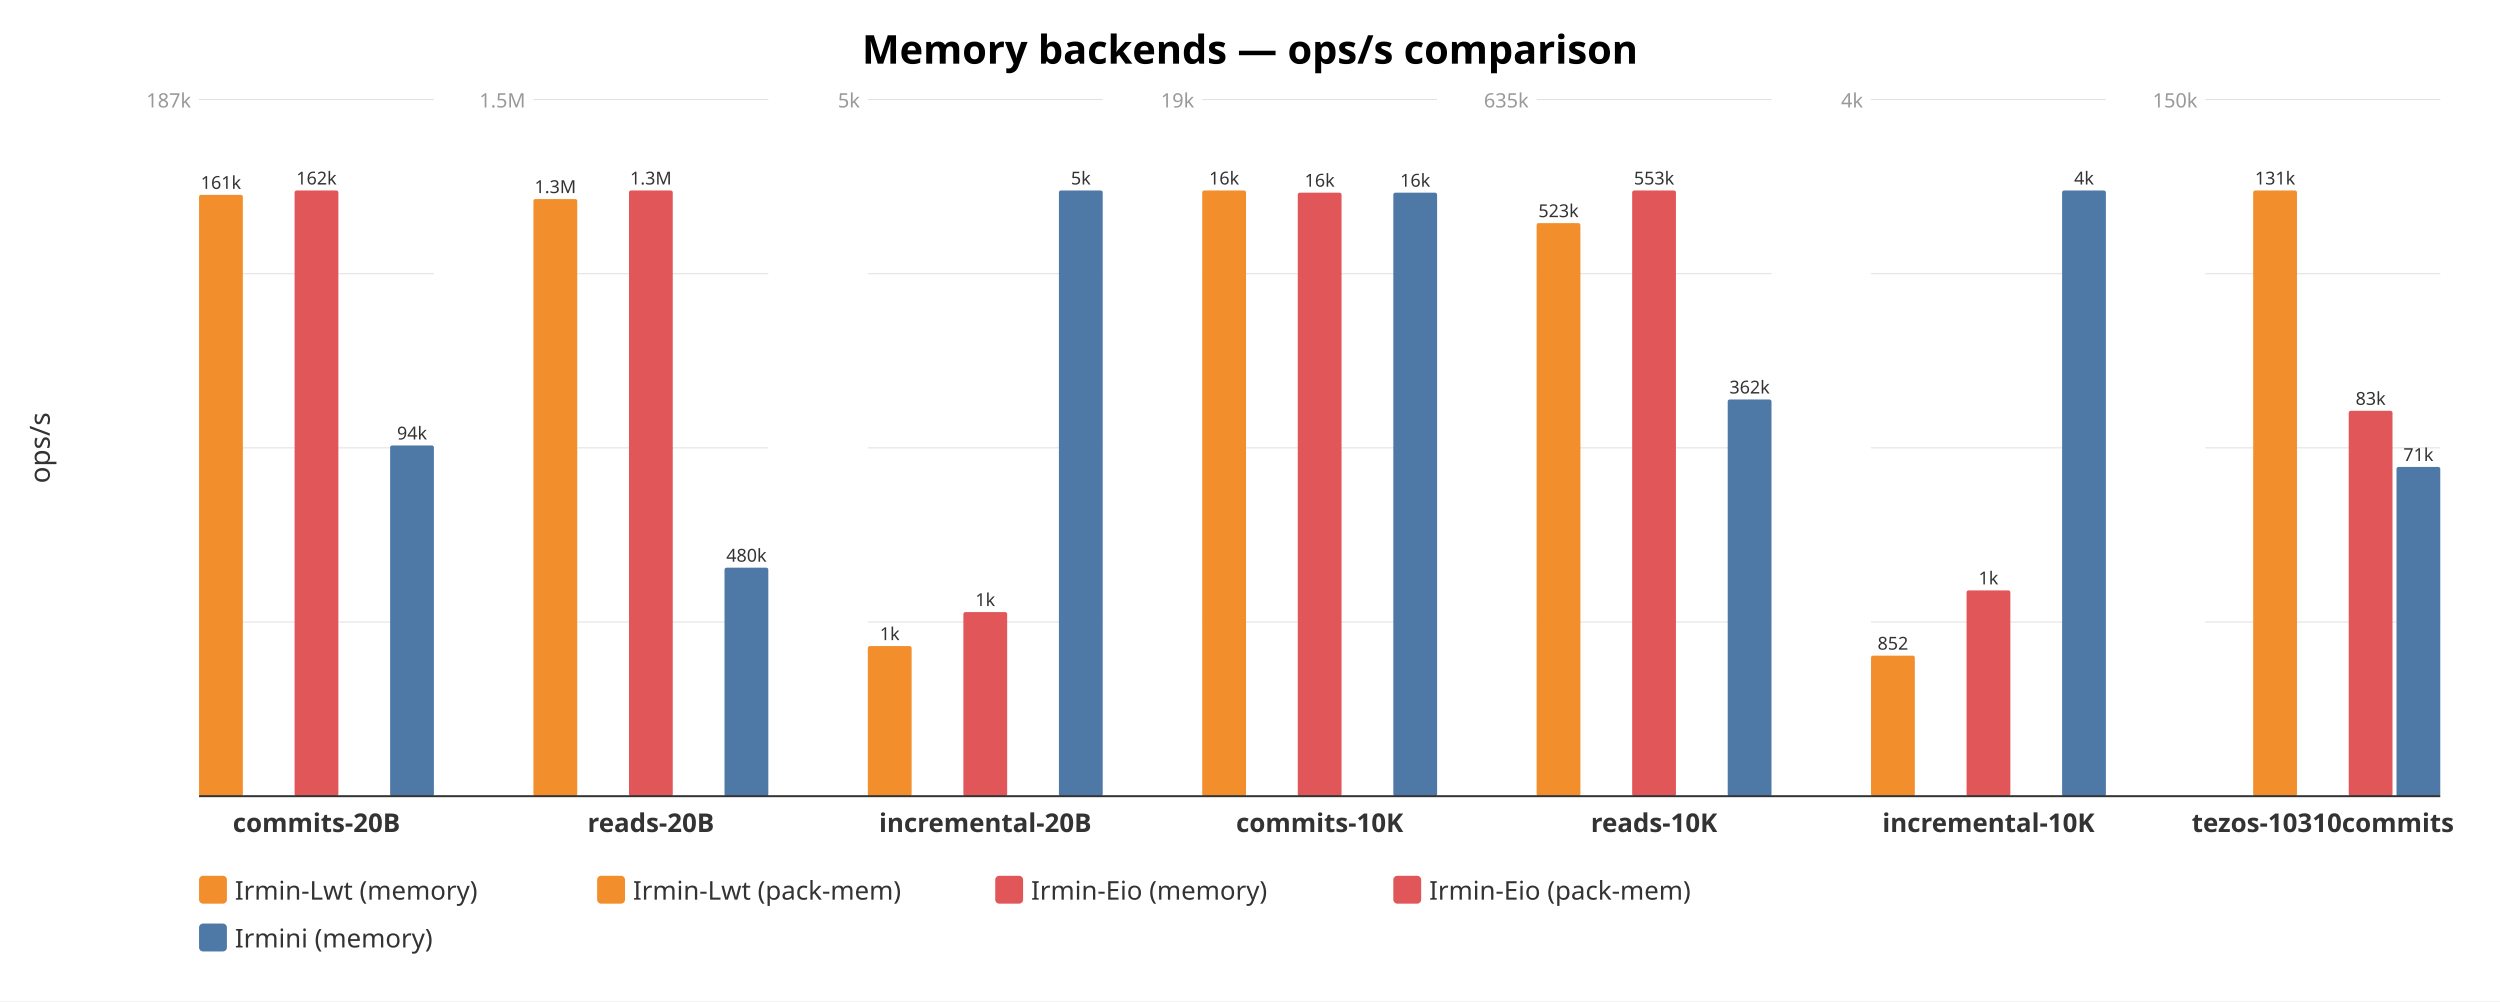
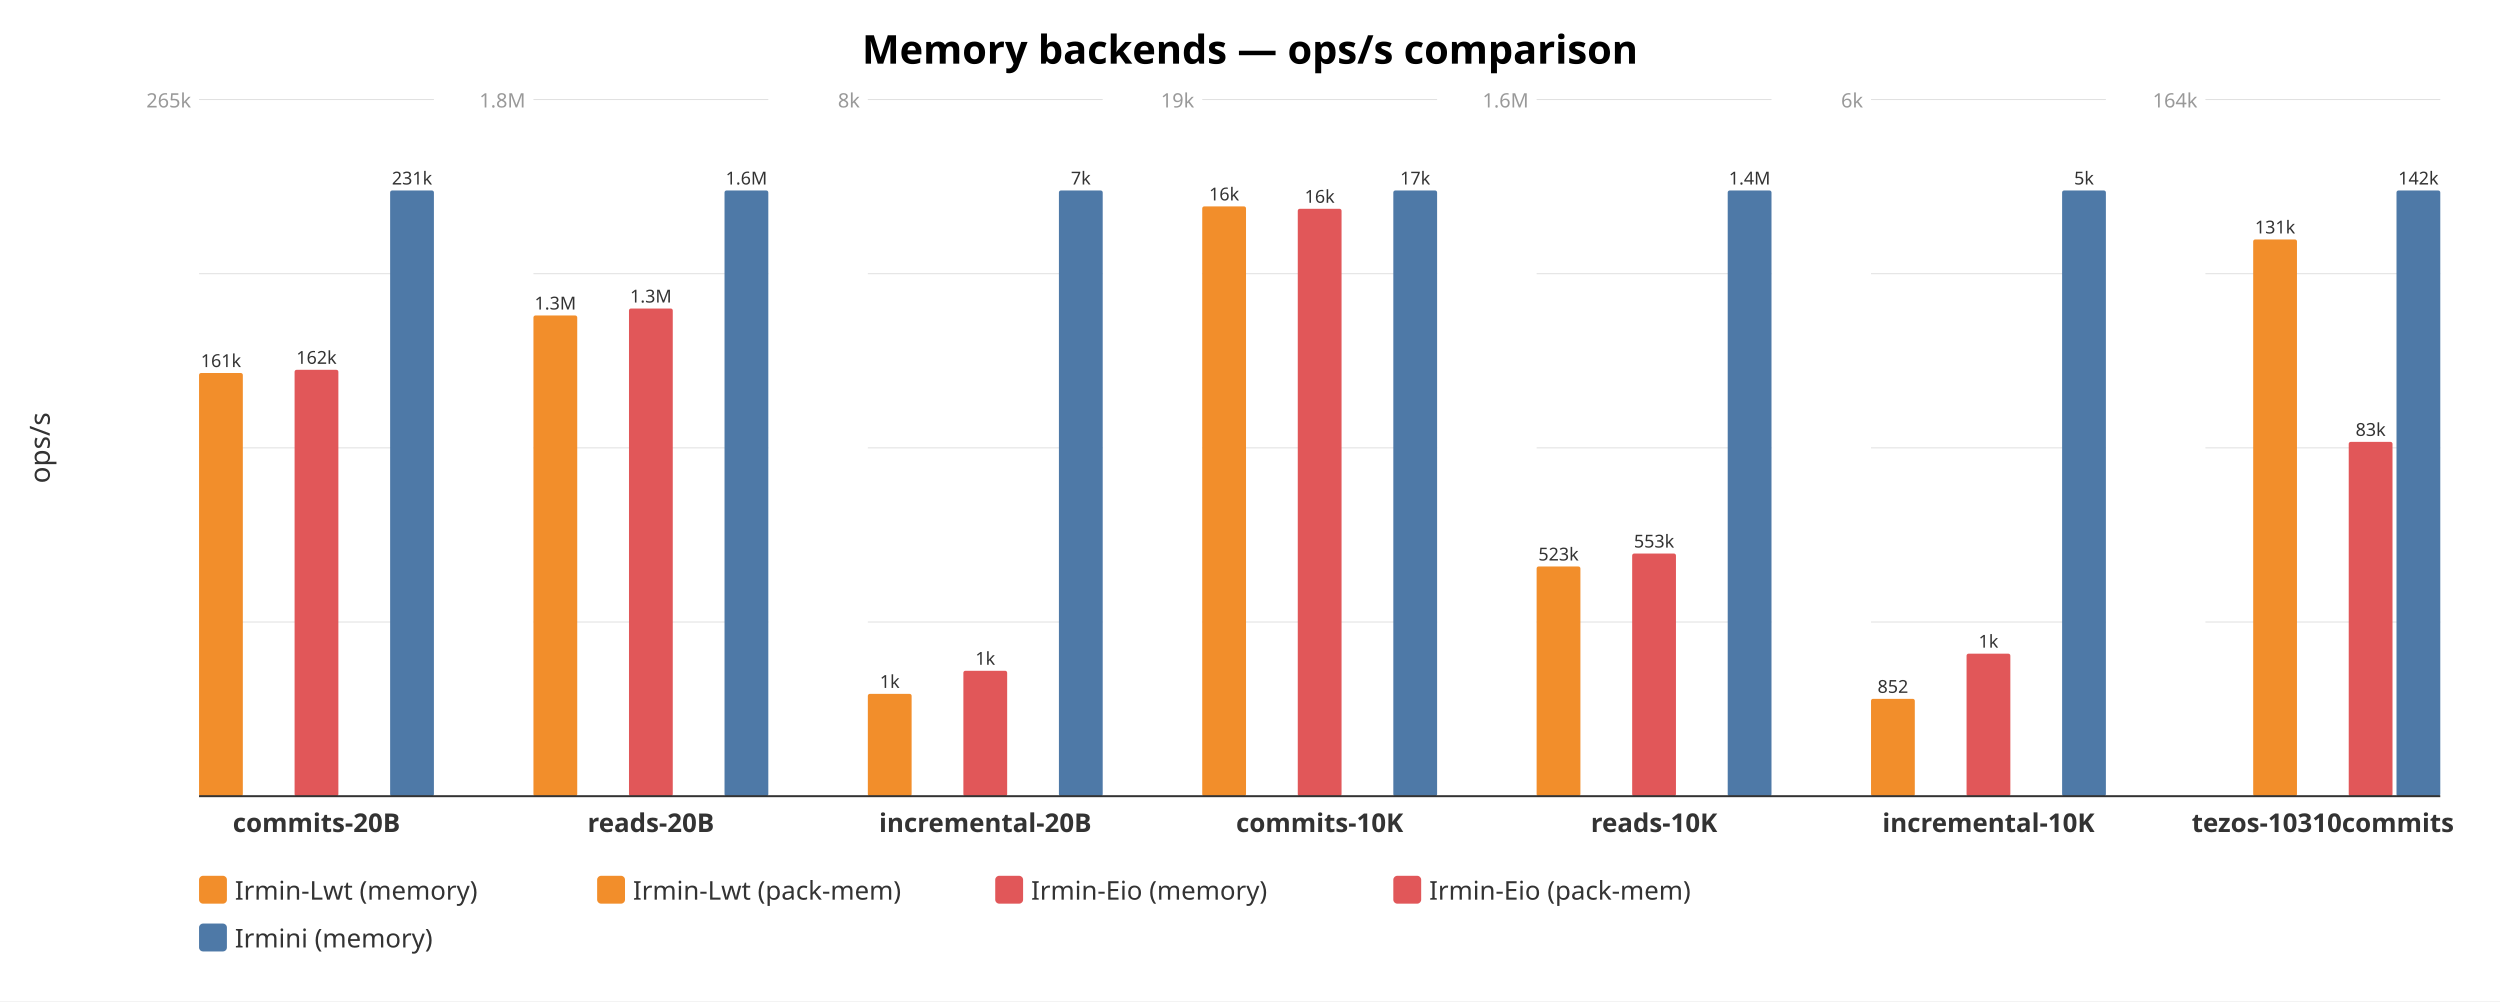
<svg xmlns="http://www.w3.org/2000/svg" width="1256" height="503" font-family="system-ui, sans-serif" font-size="14">
  <rect width="1256" height="503" fill="white" />
  <defs>
</defs>
  <text x="628.0" y="32" text-anchor="middle" font-size="20" font-weight="bold">Memory backends — ops/s comparison</text>
  <g transform="translate(100,50)">
    <text x="-75" y="175.0" text-anchor="middle" font-size="14" fill="#333" transform="rotate(-90,-75,175.0)">ops/s</text>
    <line x1="0" y1="262.5" x2="118" y2="262.5" stroke="#e0e0e0" stroke-width="0.5" />
    <line x1="0" y1="175.0" x2="118" y2="175.0" stroke="#e0e0e0" stroke-width="0.5" />
    <line x1="0" y1="87.5" x2="118" y2="87.5" stroke="#e0e0e0" stroke-width="0.5" />
    <line x1="0" y1="0.0" x2="118" y2="0.0" stroke="#e0e0e0" stroke-width="0.5" />
-     <text x="-4.0" y="4.0" text-anchor="end" font-size="10" fill="#999">187k</text>
-     <rect x="0.0" y="47.9" width="22" height="302.1" fill="#f28e2b" rx="1" />
-     <text x="11.0" y="44.9" text-anchor="middle" font-size="9" fill="#333">161k</text>
-     <rect x="48.0" y="45.7" width="22" height="304.3" fill="#e15759" rx="1" />
-     <text x="59.0" y="42.7" text-anchor="middle" font-size="9" fill="#333">162k</text>
-     <rect x="96.0" y="173.8" width="22" height="176.2" fill="#4e79a7" rx="1" />
-     <text x="107.0" y="170.8" text-anchor="middle" font-size="9" fill="#333">94k</text>
+     <text x="-4.0" y="4.0" text-anchor="end" font-size="10" fill="#999">265k</text>
+     <rect x="0.0" y="137.4" width="22" height="212.6" fill="#f28e2b" rx="1" />
+     <text x="11.0" y="134.4" text-anchor="middle" font-size="9" fill="#333">161k</text>
+     <rect x="48.0" y="135.8" width="22" height="214.2" fill="#e15759" rx="1" />
+     <text x="59.0" y="132.8" text-anchor="middle" font-size="9" fill="#333">162k</text>
+     <rect x="96.0" y="45.7" width="22" height="304.3" fill="#4e79a7" rx="1" />
+     <text x="107.0" y="42.7" text-anchor="middle" font-size="9" fill="#333">231k</text>
    <text x="59.0" y="368" text-anchor="middle" font-size="13" font-weight="bold" fill="#333">commits-20B</text>
    <line x1="168" y1="262.5" x2="286" y2="262.5" stroke="#e0e0e0" stroke-width="0.5" />
    <line x1="168" y1="175.0" x2="286" y2="175.0" stroke="#e0e0e0" stroke-width="0.5" />
    <line x1="168" y1="87.5" x2="286" y2="87.5" stroke="#e0e0e0" stroke-width="0.5" />
    <line x1="168" y1="0.0" x2="286" y2="0.0" stroke="#e0e0e0" stroke-width="0.5" />
-     <text x="164.0" y="4.0" text-anchor="end" font-size="10" fill="#999">1.5M</text>
-     <rect x="168.0" y="50.0" width="22" height="300.0" fill="#f28e2b" rx="1" />
-     <text x="179.0" y="47.0" text-anchor="middle" font-size="9" fill="#333">1.3M</text>
-     <rect x="216.0" y="45.7" width="22" height="304.3" fill="#e15759" rx="1" />
-     <text x="227.0" y="42.7" text-anchor="middle" font-size="9" fill="#333">1.3M</text>
-     <rect x="264.0" y="235.2" width="22" height="114.8" fill="#4e79a7" rx="1" />
-     <text x="275.0" y="232.2" text-anchor="middle" font-size="9" fill="#333">480k</text>
+     <text x="164.0" y="4.0" text-anchor="end" font-size="10" fill="#999">1.8M</text>
+     <rect x="168.0" y="108.5" width="22" height="241.5" fill="#f28e2b" rx="1" />
+     <text x="179.0" y="105.5" text-anchor="middle" font-size="9" fill="#333">1.3M</text>
+     <rect x="216.0" y="105.0" width="22" height="245.0" fill="#e15759" rx="1" />
+     <text x="227.0" y="102.0" text-anchor="middle" font-size="9" fill="#333">1.3M</text>
+     <rect x="264.0" y="45.7" width="22" height="304.3" fill="#4e79a7" rx="1" />
+     <text x="275.0" y="42.7" text-anchor="middle" font-size="9" fill="#333">1.6M</text>
    <text x="227.0" y="368" text-anchor="middle" font-size="13" font-weight="bold" fill="#333">reads-20B</text>
    <line x1="336" y1="262.5" x2="454" y2="262.5" stroke="#e0e0e0" stroke-width="0.5" />
    <line x1="336" y1="175.0" x2="454" y2="175.0" stroke="#e0e0e0" stroke-width="0.5" />
    <line x1="336" y1="87.5" x2="454" y2="87.5" stroke="#e0e0e0" stroke-width="0.5" />
    <line x1="336" y1="0.0" x2="454" y2="0.0" stroke="#e0e0e0" stroke-width="0.5" />
-     <text x="332.0" y="4.0" text-anchor="end" font-size="10" fill="#999">5k</text>
-     <rect x="336.0" y="274.6" width="22" height="75.4" fill="#f28e2b" rx="1" />
-     <text x="347.0" y="271.6" text-anchor="middle" font-size="9" fill="#333">1k</text>
-     <rect x="384.0" y="257.5" width="22" height="92.5" fill="#e15759" rx="1" />
-     <text x="395.0" y="254.5" text-anchor="middle" font-size="9" fill="#333">1k</text>
+     <text x="332.0" y="4.0" text-anchor="end" font-size="10" fill="#999">8k</text>
+     <rect x="336.0" y="298.6" width="22" height="51.4" fill="#f28e2b" rx="1" />
+     <text x="347.0" y="295.6" text-anchor="middle" font-size="9" fill="#333">1k</text>
+     <rect x="384.0" y="287.0" width="22" height="63.0" fill="#e15759" rx="1" />
+     <text x="395.0" y="284.0" text-anchor="middle" font-size="9" fill="#333">1k</text>
    <rect x="432.0" y="45.7" width="22" height="304.3" fill="#4e79a7" rx="1" />
-     <text x="443.0" y="42.7" text-anchor="middle" font-size="9" fill="#333">5k</text>
+     <text x="443.0" y="42.7" text-anchor="middle" font-size="9" fill="#333">7k</text>
    <text x="395.0" y="368" text-anchor="middle" font-size="13" font-weight="bold" fill="#333">incremental-20B</text>
    <line x1="504" y1="262.5" x2="622" y2="262.5" stroke="#e0e0e0" stroke-width="0.5" />
    <line x1="504" y1="175.0" x2="622" y2="175.0" stroke="#e0e0e0" stroke-width="0.5" />
    <line x1="504" y1="87.5" x2="622" y2="87.5" stroke="#e0e0e0" stroke-width="0.5" />
    <line x1="504" y1="0.0" x2="622" y2="0.0" stroke="#e0e0e0" stroke-width="0.5" />
    <text x="500.0" y="4.0" text-anchor="end" font-size="10" fill="#999">19k</text>
-     <rect x="504.0" y="45.7" width="22" height="304.3" fill="#f28e2b" rx="1" />
-     <text x="515.0" y="42.7" text-anchor="middle" font-size="9" fill="#333">16k</text>
-     <rect x="552.0" y="46.8" width="22" height="303.2" fill="#e15759" rx="1" />
-     <text x="563.0" y="43.8" text-anchor="middle" font-size="9" fill="#333">16k</text>
-     <rect x="600.0" y="46.8" width="22" height="303.2" fill="#4e79a7" rx="1" />
-     <text x="611.0" y="43.8" text-anchor="middle" font-size="9" fill="#333">16k</text>
+     <rect x="504.0" y="53.7" width="22" height="296.3" fill="#f28e2b" rx="1" />
+     <text x="515.0" y="50.7" text-anchor="middle" font-size="9" fill="#333">16k</text>
+     <rect x="552.0" y="54.9" width="22" height="295.1" fill="#e15759" rx="1" />
+     <text x="563.0" y="51.9" text-anchor="middle" font-size="9" fill="#333">16k</text>
+     <rect x="600.0" y="45.7" width="22" height="304.3" fill="#4e79a7" rx="1" />
+     <text x="611.0" y="42.7" text-anchor="middle" font-size="9" fill="#333">17k</text>
    <text x="563.0" y="368" text-anchor="middle" font-size="13" font-weight="bold" fill="#333">commits-10K</text>
    <line x1="672" y1="262.5" x2="790" y2="262.5" stroke="#e0e0e0" stroke-width="0.5" />
    <line x1="672" y1="175.0" x2="790" y2="175.0" stroke="#e0e0e0" stroke-width="0.5" />
    <line x1="672" y1="87.5" x2="790" y2="87.5" stroke="#e0e0e0" stroke-width="0.5" />
    <line x1="672" y1="0.0" x2="790" y2="0.0" stroke="#e0e0e0" stroke-width="0.5" />
-     <text x="668.0" y="4.0" text-anchor="end" font-size="10" fill="#999">635k</text>
-     <rect x="672.0" y="62.1" width="22" height="287.9" fill="#f28e2b" rx="1" />
-     <text x="683.0" y="59.1" text-anchor="middle" font-size="9" fill="#333">523k</text>
-     <rect x="720.0" y="45.7" width="22" height="304.3" fill="#e15759" rx="1" />
-     <text x="731.0" y="42.7" text-anchor="middle" font-size="9" fill="#333">553k</text>
-     <rect x="768.0" y="150.7" width="22" height="199.3" fill="#4e79a7" rx="1" />
-     <text x="779.0" y="147.7" text-anchor="middle" font-size="9" fill="#333">362k</text>
+     <text x="668.0" y="4.0" text-anchor="end" font-size="10" fill="#999">1.6M</text>
+     <rect x="672.0" y="234.6" width="22" height="115.4" fill="#f28e2b" rx="1" />
+     <text x="683.0" y="231.6" text-anchor="middle" font-size="9" fill="#333">523k</text>
+     <rect x="720.0" y="228.1" width="22" height="121.9" fill="#e15759" rx="1" />
+     <text x="731.0" y="225.1" text-anchor="middle" font-size="9" fill="#333">553k</text>
+     <rect x="768.0" y="45.7" width="22" height="304.3" fill="#4e79a7" rx="1" />
+     <text x="779.0" y="42.7" text-anchor="middle" font-size="9" fill="#333">1.4M</text>
    <text x="731.0" y="368" text-anchor="middle" font-size="13" font-weight="bold" fill="#333">reads-10K</text>
    <line x1="840" y1="262.5" x2="958" y2="262.5" stroke="#e0e0e0" stroke-width="0.5" />
    <line x1="840" y1="175.0" x2="958" y2="175.0" stroke="#e0e0e0" stroke-width="0.5" />
    <line x1="840" y1="87.5" x2="958" y2="87.5" stroke="#e0e0e0" stroke-width="0.5" />
    <line x1="840" y1="0.0" x2="958" y2="0.0" stroke="#e0e0e0" stroke-width="0.5" />
-     <text x="836.0" y="4.0" text-anchor="end" font-size="10" fill="#999">4k</text>
-     <rect x="840.0" y="279.4" width="22" height="70.6" fill="#f28e2b" rx="1" />
-     <text x="851.0" y="276.4" text-anchor="middle" font-size="9" fill="#333">852</text>
-     <rect x="888.0" y="246.6" width="22" height="103.4" fill="#e15759" rx="1" />
-     <text x="899.0" y="243.6" text-anchor="middle" font-size="9" fill="#333">1k</text>
+     <text x="836.0" y="4.0" text-anchor="end" font-size="10" fill="#999">6k</text>
+     <rect x="840.0" y="301.1" width="22" height="48.9" fill="#f28e2b" rx="1" />
+     <text x="851.0" y="298.1" text-anchor="middle" font-size="9" fill="#333">852</text>
+     <rect x="888.0" y="278.4" width="22" height="71.6" fill="#e15759" rx="1" />
+     <text x="899.0" y="275.4" text-anchor="middle" font-size="9" fill="#333">1k</text>
    <rect x="936.0" y="45.7" width="22" height="304.3" fill="#4e79a7" rx="1" />
-     <text x="947.0" y="42.7" text-anchor="middle" font-size="9" fill="#333">4k</text>
+     <text x="947.0" y="42.7" text-anchor="middle" font-size="9" fill="#333">5k</text>
    <text x="899.0" y="368" text-anchor="middle" font-size="13" font-weight="bold" fill="#333">incremental-10K</text>
    <line x1="1008" y1="262.5" x2="1126" y2="262.5" stroke="#e0e0e0" stroke-width="0.5" />
    <line x1="1008" y1="175.0" x2="1126" y2="175.0" stroke="#e0e0e0" stroke-width="0.5" />
    <line x1="1008" y1="87.5" x2="1126" y2="87.5" stroke="#e0e0e0" stroke-width="0.5" />
    <line x1="1008" y1="0.0" x2="1126" y2="0.0" stroke="#e0e0e0" stroke-width="0.5" />
-     <text x="1004.0" y="4.0" text-anchor="end" font-size="10" fill="#999">150k</text>
-     <rect x="1032.0" y="45.7" width="22" height="304.3" fill="#f28e2b" rx="1" />
-     <text x="1043.0" y="42.7" text-anchor="middle" font-size="9" fill="#333">131k</text>
-     <rect x="1080.0" y="156.4" width="22" height="193.6" fill="#e15759" rx="1" />
-     <text x="1091.0" y="153.4" text-anchor="middle" font-size="9" fill="#333">83k</text>
-     <rect x="1104.0" y="184.6" width="22" height="165.4" fill="#4e79a7" rx="1" />
-     <text x="1115.0" y="181.6" text-anchor="middle" font-size="9" fill="#333">71k</text>
+     <text x="1004.0" y="4.0" text-anchor="end" font-size="10" fill="#999">164k</text>
+     <rect x="1032.0" y="70.3" width="22" height="279.7" fill="#f28e2b" rx="1" />
+     <text x="1043.0" y="67.3" text-anchor="middle" font-size="9" fill="#333">131k</text>
+     <rect x="1080.0" y="172.0" width="22" height="178.0" fill="#e15759" rx="1" />
+     <text x="1091.0" y="169.0" text-anchor="middle" font-size="9" fill="#333">83k</text>
+     <rect x="1104.0" y="45.7" width="22" height="304.3" fill="#4e79a7" rx="1" />
+     <text x="1115.0" y="42.7" text-anchor="middle" font-size="9" fill="#333">142k</text>
    <text x="1067.0" y="368" text-anchor="middle" font-size="13" font-weight="bold" fill="#333">tezos-10310commits</text>
    <line x1="0" y1="350" x2="1126" y2="350" stroke="#333" stroke-width="1" />
  </g>
  <g transform="translate(100,440)">
    <rect x="0" y="0" width="14" height="14" fill="#f28e2b" rx="2" />
    <text x="18" y="12" font-size="13" fill="#333">Irmin-Lwt (memory)</text>
    <rect x="200" y="0" width="14" height="14" fill="#f28e2b" rx="2" />
    <text x="218" y="12" font-size="13" fill="#333">Irmin-Lwt (pack-mem)</text>
    <rect x="400" y="0" width="14" height="14" fill="#e15759" rx="2" />
    <text x="418" y="12" font-size="13" fill="#333">Irmin-Eio (memory)</text>
    <rect x="600" y="0" width="14" height="14" fill="#e15759" rx="2" />
    <text x="618" y="12" font-size="13" fill="#333">Irmin-Eio (pack-mem)</text>
    <rect x="0" y="24" width="14" height="14" fill="#4e79a7" rx="2" />
    <text x="18" y="36" font-size="13" fill="#333">Irmini (memory)</text>
  </g>
</svg>
